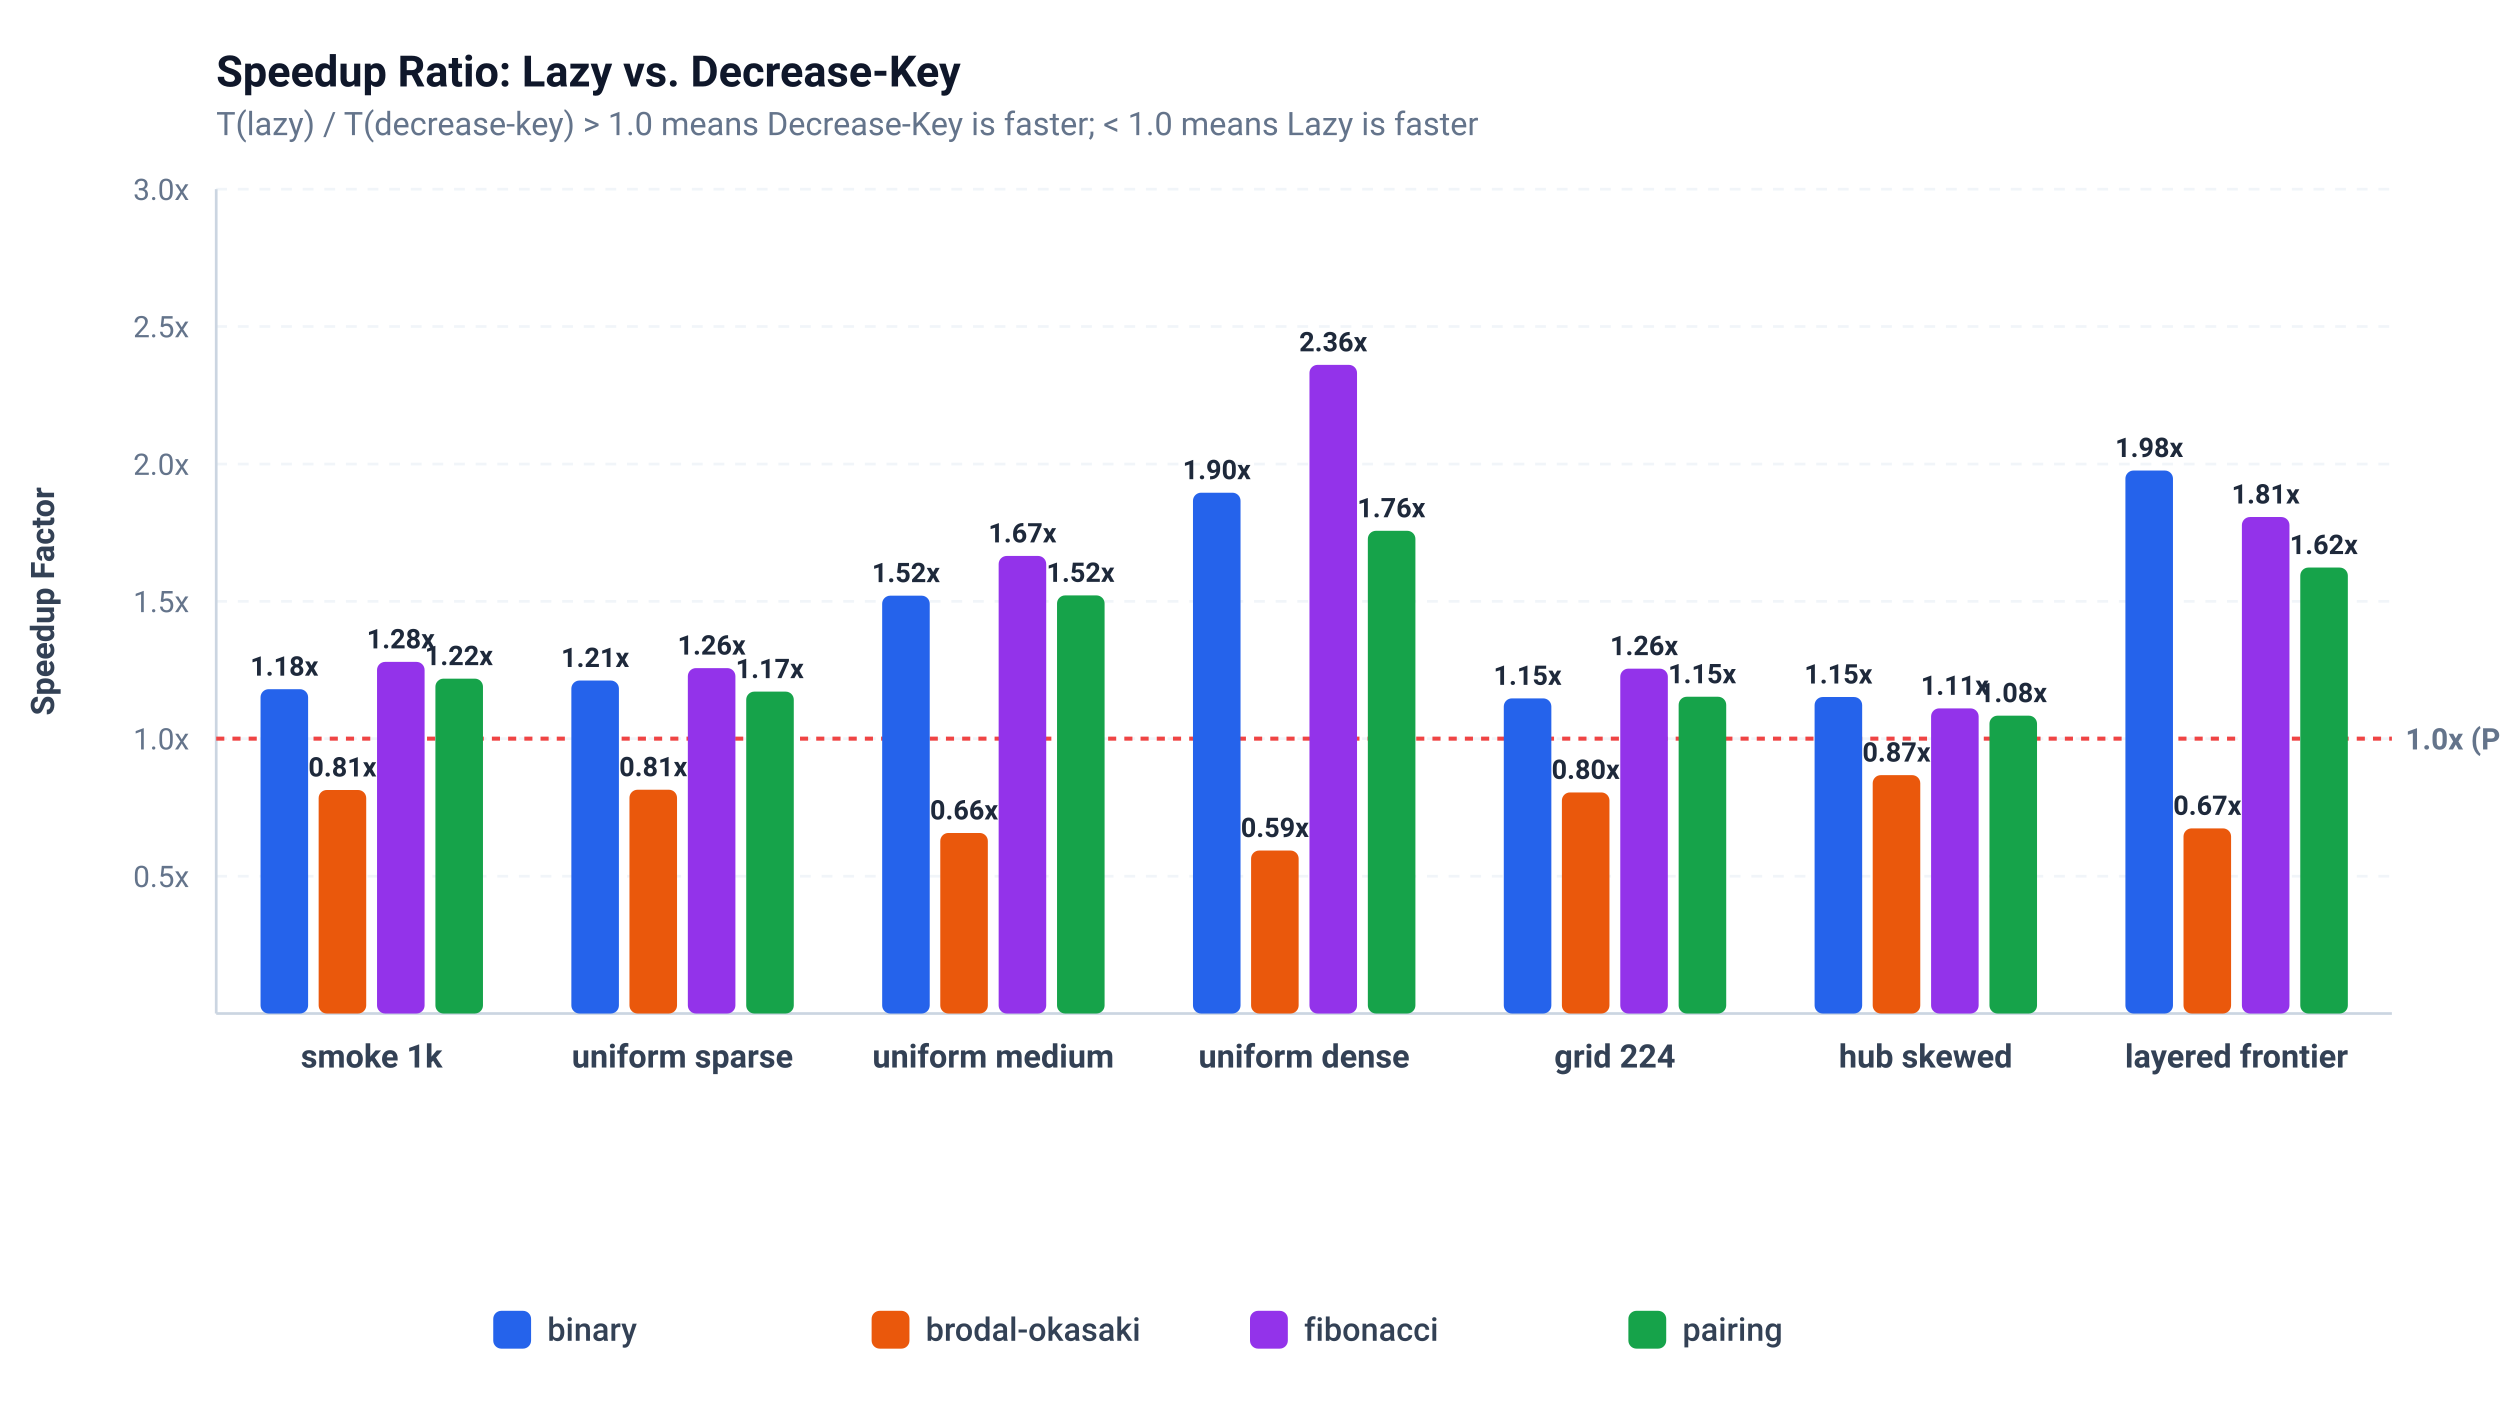
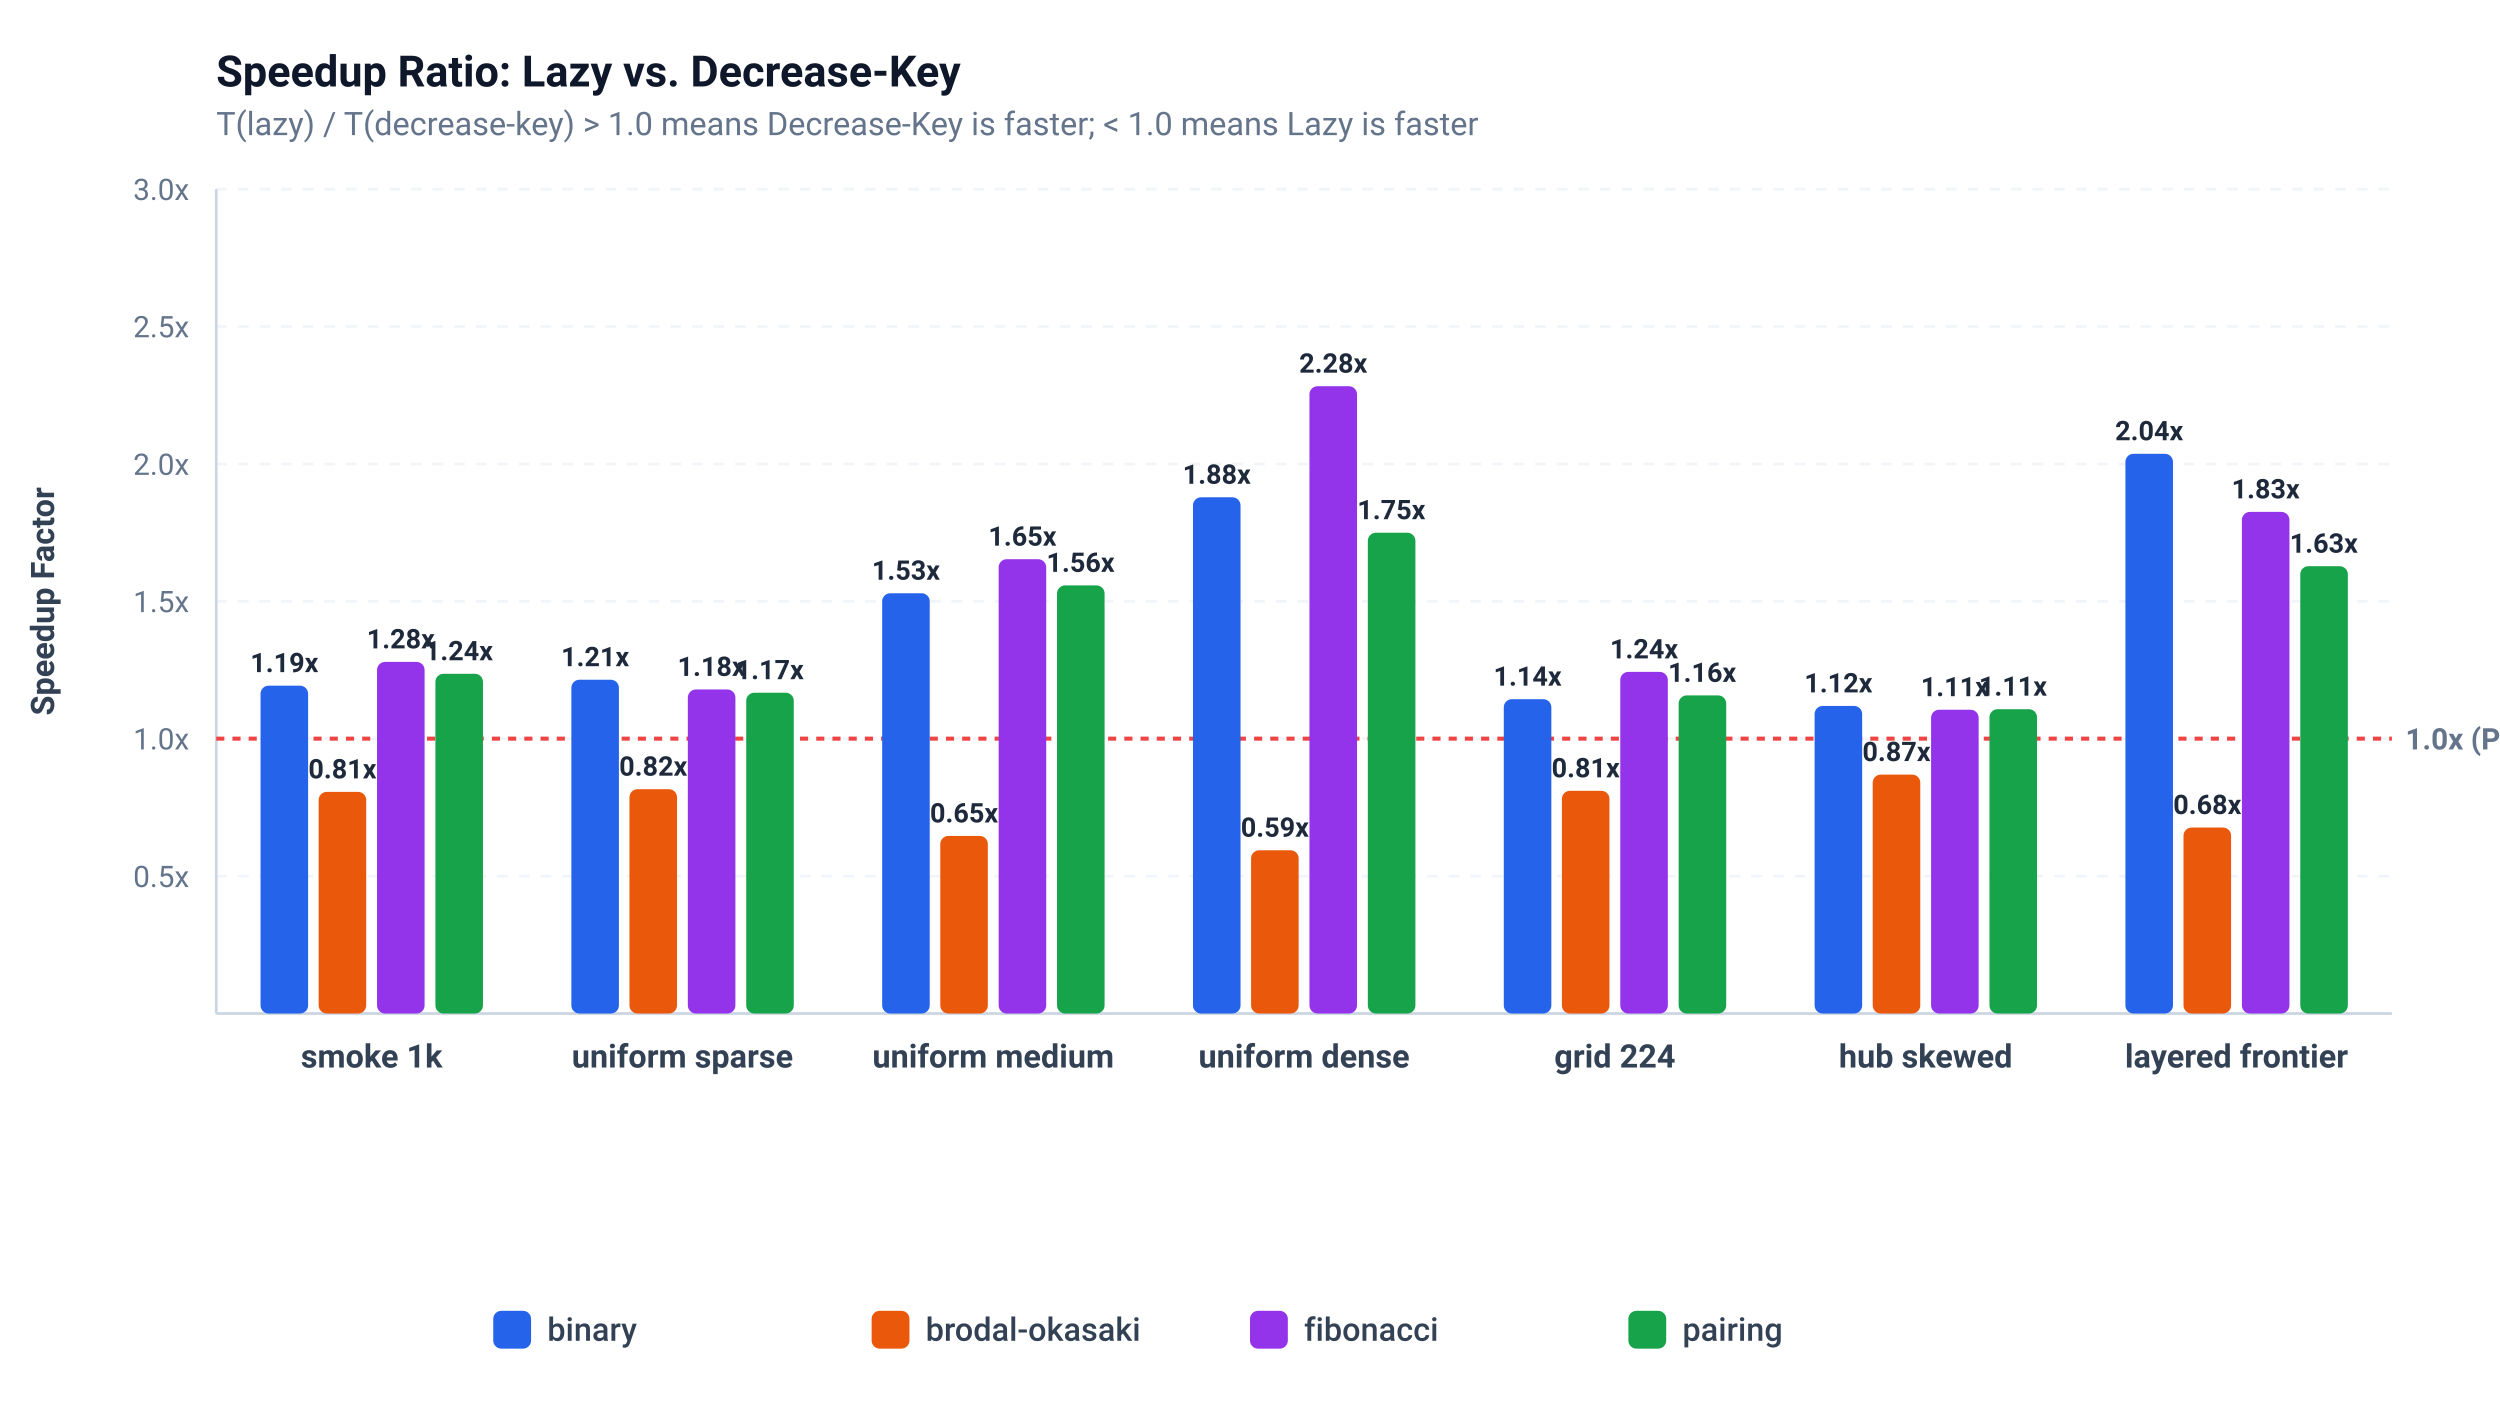
<svg xmlns="http://www.w3.org/2000/svg" viewBox="0 0 925 520" width="925" height="520" style="background-color: #ffffff; font-family: -apple-system, BlinkMacSystemFont, Segoe UI, Roboto, sans-serif;">
  <defs>
    <style>
    .axis { stroke: #CBD5E1; stroke-width: 1; }
    .grid { stroke: #F1F5F9; stroke-width: 1; stroke-dasharray: 4,4; }
    .baseline { stroke: #EF4444; stroke-width: 1.5; stroke-dasharray: 3,3; }
    .tick-label { font-size: 11px; fill: #64748B; }
    .axis-title { font-size: 12px; font-weight: 600; fill: #334155; }
    .chart-title { font-size: 16px; font-weight: 700; fill: #0F172A; }
    .chart-subtitle { font-size: 12px; fill: #64748B; }
    .bar-label { font-size: 9px; font-weight: 600; fill: #1E293B; text-anchor: middle; }
    .legend-text { font-size: 12px; fill: #334155; font-weight: 500; dominant-baseline: central; }
    .bar-label { font-size: 10px; font-weight: 600; fill: #1E293B; text-anchor: middle; }
  </style>
  </defs>
  <text x="80" y="32" class="chart-title">Speedup Ratio: Lazy vs. Decrease-Key</text>
  <text x="80" y="50" class="chart-subtitle">T(lazy) / T(decrease-key) &gt; 1.0 means Decrease-Key is faster; &lt; 1.0 means Lazy is faster</text>
  <line x1="80" y1="324.2" x2="885" y2="324.2" class="grid" />
  <text x="70" y="328.2" class="tick-label" text-anchor="end">0.5x</text>
  <line x1="80" y1="273.3" x2="885" y2="273.3" class="grid" />
  <text x="70" y="277.3" class="tick-label" text-anchor="end">1.0x</text>
  <line x1="80" y1="222.5" x2="885" y2="222.5" class="grid" />
  <text x="70" y="226.5" class="tick-label" text-anchor="end">1.5x</text>
  <line x1="80" y1="171.7" x2="885" y2="171.7" class="grid" />
  <text x="70" y="175.7" class="tick-label" text-anchor="end">2.0x</text>
  <line x1="80" y1="120.8" x2="885" y2="120.8" class="grid" />
  <text x="70" y="124.8" class="tick-label" text-anchor="end">2.5x</text>
  <line x1="80" y1="70.0" x2="885" y2="70.0" class="grid" />
  <text x="70" y="74.0" class="tick-label" text-anchor="end">3.0x</text>
  <line x1="80" y1="70" x2="80" y2="375" class="axis" />
  <line x1="80" y1="375" x2="885" y2="375" class="axis" />
  <text x="-222.5" y="20" class="axis-title" text-anchor="middle" transform="rotate(-90)">Speedup Factor</text>
  <line x1="80" y1="273.3" x2="885" y2="273.3" class="baseline" />
  <text x="890" y="277.3" class="tick-label" fill="#EF4444" font-weight="600">1.0x (Parity)</text>
  <text x="137.5" y="395" class="axis-title" font-size="10px" text-anchor="middle">smoke 1k</text>
-   <rect x="96.4" y="255.0" width="17.6" height="120.0" fill="#2563EB" rx="3" ry="3" />
-   <text x="105.2" y="250.0" class="bar-label">1.18x</text>
-   <rect x="117.9" y="292.3" width="17.6" height="82.7" fill="#EA580C" rx="3" ry="3" />
-   <text x="126.7" y="287.3" class="bar-label">0.81x</text>
+   <rect x="96.4" y="253.7" width="17.6" height="121.3" fill="#2563EB" rx="3" ry="3" />
+   <text x="105.2" y="248.7" class="bar-label">1.19x</text>
+   <rect x="117.9" y="293.0" width="17.6" height="82.0" fill="#EA580C" rx="3" ry="3" />
+   <text x="126.7" y="288.0" class="bar-label">0.81x</text>
  <rect x="139.5" y="244.9" width="17.6" height="130.1" fill="#9333EA" rx="3" ry="3" />
  <text x="148.3" y="239.9" class="bar-label">1.28x</text>
-   <rect x="161.1" y="251.1" width="17.6" height="123.9" fill="#16A34A" rx="3" ry="3" />
-   <text x="169.8" y="246.1" class="bar-label">1.22x</text>
+   <rect x="161.1" y="249.3" width="17.6" height="125.7" fill="#16A34A" rx="3" ry="3" />
+   <text x="169.8" y="244.3" class="bar-label">1.24x</text>
  <text x="252.5" y="395" class="axis-title" font-size="10px" text-anchor="middle">uniform sparse</text>
-   <rect x="211.4" y="251.8" width="17.6" height="123.2" fill="#2563EB" rx="3" ry="3" />
-   <text x="220.2" y="246.8" class="bar-label">1.21x</text>
-   <rect x="232.9" y="292.2" width="17.6" height="82.8" fill="#EA580C" rx="3" ry="3" />
-   <text x="241.7" y="287.2" class="bar-label">0.81x</text>
-   <rect x="254.5" y="247.2" width="17.6" height="127.8" fill="#9333EA" rx="3" ry="3" />
-   <text x="263.3" y="242.2" class="bar-label">1.26x</text>
-   <rect x="276.1" y="255.9" width="17.6" height="119.1" fill="#16A34A" rx="3" ry="3" />
-   <text x="284.8" y="250.9" class="bar-label">1.17x</text>
+   <rect x="211.4" y="251.5" width="17.6" height="123.5" fill="#2563EB" rx="3" ry="3" />
+   <text x="220.2" y="246.5" class="bar-label">1.21x</text>
+   <rect x="232.9" y="292.0" width="17.6" height="83.0" fill="#EA580C" rx="3" ry="3" />
+   <text x="241.7" y="287.0" class="bar-label">0.82x</text>
+   <rect x="254.5" y="255.1" width="17.6" height="119.9" fill="#9333EA" rx="3" ry="3" />
+   <text x="263.3" y="250.1" class="bar-label">1.18x</text>
+   <rect x="276.1" y="256.3" width="17.6" height="118.7" fill="#16A34A" rx="3" ry="3" />
+   <text x="284.8" y="251.3" class="bar-label">1.17x</text>
  <text x="367.5" y="395" class="axis-title" font-size="10px" text-anchor="middle">uniform medium</text>
-   <rect x="326.4" y="220.4" width="17.6" height="154.6" fill="#2563EB" rx="3" ry="3" />
-   <text x="335.2" y="215.4" class="bar-label">1.52x</text>
-   <rect x="347.9" y="308.2" width="17.6" height="66.8" fill="#EA580C" rx="3" ry="3" />
-   <text x="356.7" y="303.2" class="bar-label">0.66x</text>
-   <rect x="369.5" y="205.7" width="17.6" height="169.3" fill="#9333EA" rx="3" ry="3" />
-   <text x="378.3" y="200.7" class="bar-label">1.67x</text>
-   <rect x="391.1" y="220.3" width="17.6" height="154.7" fill="#16A34A" rx="3" ry="3" />
-   <text x="399.8" y="215.3" class="bar-label">1.52x</text>
+   <rect x="326.4" y="219.5" width="17.6" height="155.5" fill="#2563EB" rx="3" ry="3" />
+   <text x="335.2" y="214.5" class="bar-label">1.53x</text>
+   <rect x="347.9" y="309.3" width="17.6" height="65.7" fill="#EA580C" rx="3" ry="3" />
+   <text x="356.7" y="304.3" class="bar-label">0.65x</text>
+   <rect x="369.5" y="206.9" width="17.6" height="168.1" fill="#9333EA" rx="3" ry="3" />
+   <text x="378.3" y="201.9" class="bar-label">1.65x</text>
+   <rect x="391.1" y="216.6" width="17.6" height="158.4" fill="#16A34A" rx="3" ry="3" />
+   <text x="399.8" y="211.6" class="bar-label">1.56x</text>
  <text x="482.5" y="395" class="axis-title" font-size="10px" text-anchor="middle">uniform dense</text>
-   <rect x="441.4" y="182.3" width="17.6" height="192.7" fill="#2563EB" rx="3" ry="3" />
-   <text x="450.2" y="177.3" class="bar-label">1.90x</text>
-   <rect x="462.9" y="314.7" width="17.6" height="60.3" fill="#EA580C" rx="3" ry="3" />
-   <text x="471.7" y="309.7" class="bar-label">0.59x</text>
-   <rect x="484.5" y="135.0" width="17.6" height="240.0" fill="#9333EA" rx="3" ry="3" />
-   <text x="493.3" y="130.0" class="bar-label">2.36x</text>
-   <rect x="506.1" y="196.4" width="17.6" height="178.6" fill="#16A34A" rx="3" ry="3" />
-   <text x="514.8" y="191.4" class="bar-label">1.76x</text>
+   <rect x="441.4" y="184.0" width="17.6" height="191.0" fill="#2563EB" rx="3" ry="3" />
+   <text x="450.2" y="179.0" class="bar-label">1.88x</text>
+   <rect x="462.9" y="314.6" width="17.6" height="60.4" fill="#EA580C" rx="3" ry="3" />
+   <text x="471.7" y="309.6" class="bar-label">0.59x</text>
+   <rect x="484.5" y="142.9" width="17.6" height="232.1" fill="#9333EA" rx="3" ry="3" />
+   <text x="493.3" y="137.9" class="bar-label">2.28x</text>
+   <rect x="506.1" y="197.1" width="17.6" height="177.9" fill="#16A34A" rx="3" ry="3" />
+   <text x="514.8" y="192.1" class="bar-label">1.75x</text>
  <text x="597.5" y="395" class="axis-title" font-size="10px" text-anchor="middle">grid 224</text>
-   <rect x="556.4" y="258.4" width="17.6" height="116.6" fill="#2563EB" rx="3" ry="3" />
-   <text x="565.2" y="253.4" class="bar-label">1.15x</text>
-   <rect x="577.9" y="293.2" width="17.6" height="81.8" fill="#EA580C" rx="3" ry="3" />
-   <text x="586.7" y="288.2" class="bar-label">0.80x</text>
-   <rect x="599.5" y="247.4" width="17.6" height="127.6" fill="#9333EA" rx="3" ry="3" />
-   <text x="608.3" y="242.4" class="bar-label">1.26x</text>
-   <rect x="621.1" y="257.8" width="17.6" height="117.2" fill="#16A34A" rx="3" ry="3" />
-   <text x="629.8" y="252.8" class="bar-label">1.15x</text>
+   <rect x="556.4" y="258.7" width="17.6" height="116.3" fill="#2563EB" rx="3" ry="3" />
+   <text x="565.2" y="253.7" class="bar-label">1.14x</text>
+   <rect x="577.9" y="292.6" width="17.6" height="82.4" fill="#EA580C" rx="3" ry="3" />
+   <text x="586.7" y="287.6" class="bar-label">0.81x</text>
+   <rect x="599.5" y="248.6" width="17.6" height="126.4" fill="#9333EA" rx="3" ry="3" />
+   <text x="608.3" y="243.6" class="bar-label">1.24x</text>
+   <rect x="621.1" y="257.3" width="17.6" height="117.7" fill="#16A34A" rx="3" ry="3" />
+   <text x="629.8" y="252.3" class="bar-label">1.16x</text>
  <text x="712.5" y="395" class="axis-title" font-size="10px" text-anchor="middle">hub skewed</text>
-   <rect x="671.4" y="257.9" width="17.6" height="117.1" fill="#2563EB" rx="3" ry="3" />
-   <text x="680.2" y="252.9" class="bar-label">1.15x</text>
-   <rect x="692.9" y="286.8" width="17.6" height="88.2" fill="#EA580C" rx="3" ry="3" />
-   <text x="701.7" y="281.8" class="bar-label">0.87x</text>
-   <rect x="714.5" y="262.1" width="17.6" height="112.9" fill="#9333EA" rx="3" ry="3" />
-   <text x="723.3" y="257.1" class="bar-label">1.11x</text>
-   <rect x="736.1" y="264.8" width="17.6" height="110.2" fill="#16A34A" rx="3" ry="3" />
-   <text x="744.8" y="259.8" class="bar-label">1.08x</text>
+   <rect x="671.4" y="261.2" width="17.6" height="113.8" fill="#2563EB" rx="3" ry="3" />
+   <text x="680.2" y="256.2" class="bar-label">1.12x</text>
+   <rect x="692.9" y="286.6" width="17.6" height="88.4" fill="#EA580C" rx="3" ry="3" />
+   <text x="701.7" y="281.6" class="bar-label">0.87x</text>
+   <rect x="714.5" y="262.6" width="17.6" height="112.4" fill="#9333EA" rx="3" ry="3" />
+   <text x="723.3" y="257.6" class="bar-label">1.11x</text>
+   <rect x="736.1" y="262.4" width="17.6" height="112.6" fill="#16A34A" rx="3" ry="3" />
+   <text x="744.8" y="257.4" class="bar-label">1.11x</text>
  <text x="827.5" y="395" class="axis-title" font-size="10px" text-anchor="middle">layered frontier</text>
-   <rect x="786.4" y="174.1" width="17.6" height="200.9" fill="#2563EB" rx="3" ry="3" />
-   <text x="795.2" y="169.1" class="bar-label">1.98x</text>
-   <rect x="807.9" y="306.5" width="17.6" height="68.5" fill="#EA580C" rx="3" ry="3" />
-   <text x="816.7" y="301.5" class="bar-label">0.67x</text>
-   <rect x="829.5" y="191.3" width="17.6" height="183.7" fill="#9333EA" rx="3" ry="3" />
-   <text x="838.3" y="186.3" class="bar-label">1.81x</text>
-   <rect x="851.1" y="210.0" width="17.6" height="165.0" fill="#16A34A" rx="3" ry="3" />
-   <text x="859.8" y="205.0" class="bar-label">1.62x</text>
+   <rect x="786.4" y="167.9" width="17.6" height="207.1" fill="#2563EB" rx="3" ry="3" />
+   <text x="795.2" y="162.9" class="bar-label">2.04x</text>
+   <rect x="807.9" y="306.2" width="17.6" height="68.8" fill="#EA580C" rx="3" ry="3" />
+   <text x="816.7" y="301.2" class="bar-label">0.68x</text>
+   <rect x="829.5" y="189.4" width="17.6" height="185.6" fill="#9333EA" rx="3" ry="3" />
+   <text x="838.3" y="184.4" class="bar-label">1.83x</text>
+   <rect x="851.1" y="209.5" width="17.6" height="165.5" fill="#16A34A" rx="3" ry="3" />
+   <text x="859.8" y="204.5" class="bar-label">1.63x</text>
  <rect x="182.5" y="485.0" width="14" height="14" fill="#2563EB" rx="3" ry="3" />
  <text x="202.5" y="492.0" class="legend-text">binary</text>
  <rect x="322.5" y="485.0" width="14" height="14" fill="#EA580C" rx="3" ry="3" />
  <text x="342.5" y="492.0" class="legend-text">brodal-okasaki</text>
  <rect x="462.5" y="485.0" width="14" height="14" fill="#9333EA" rx="3" ry="3" />
  <text x="482.5" y="492.0" class="legend-text">fibonacci</text>
  <rect x="602.5" y="485.0" width="14" height="14" fill="#16A34A" rx="3" ry="3" />
  <text x="622.5" y="492.0" class="legend-text">pairing</text>
</svg>
